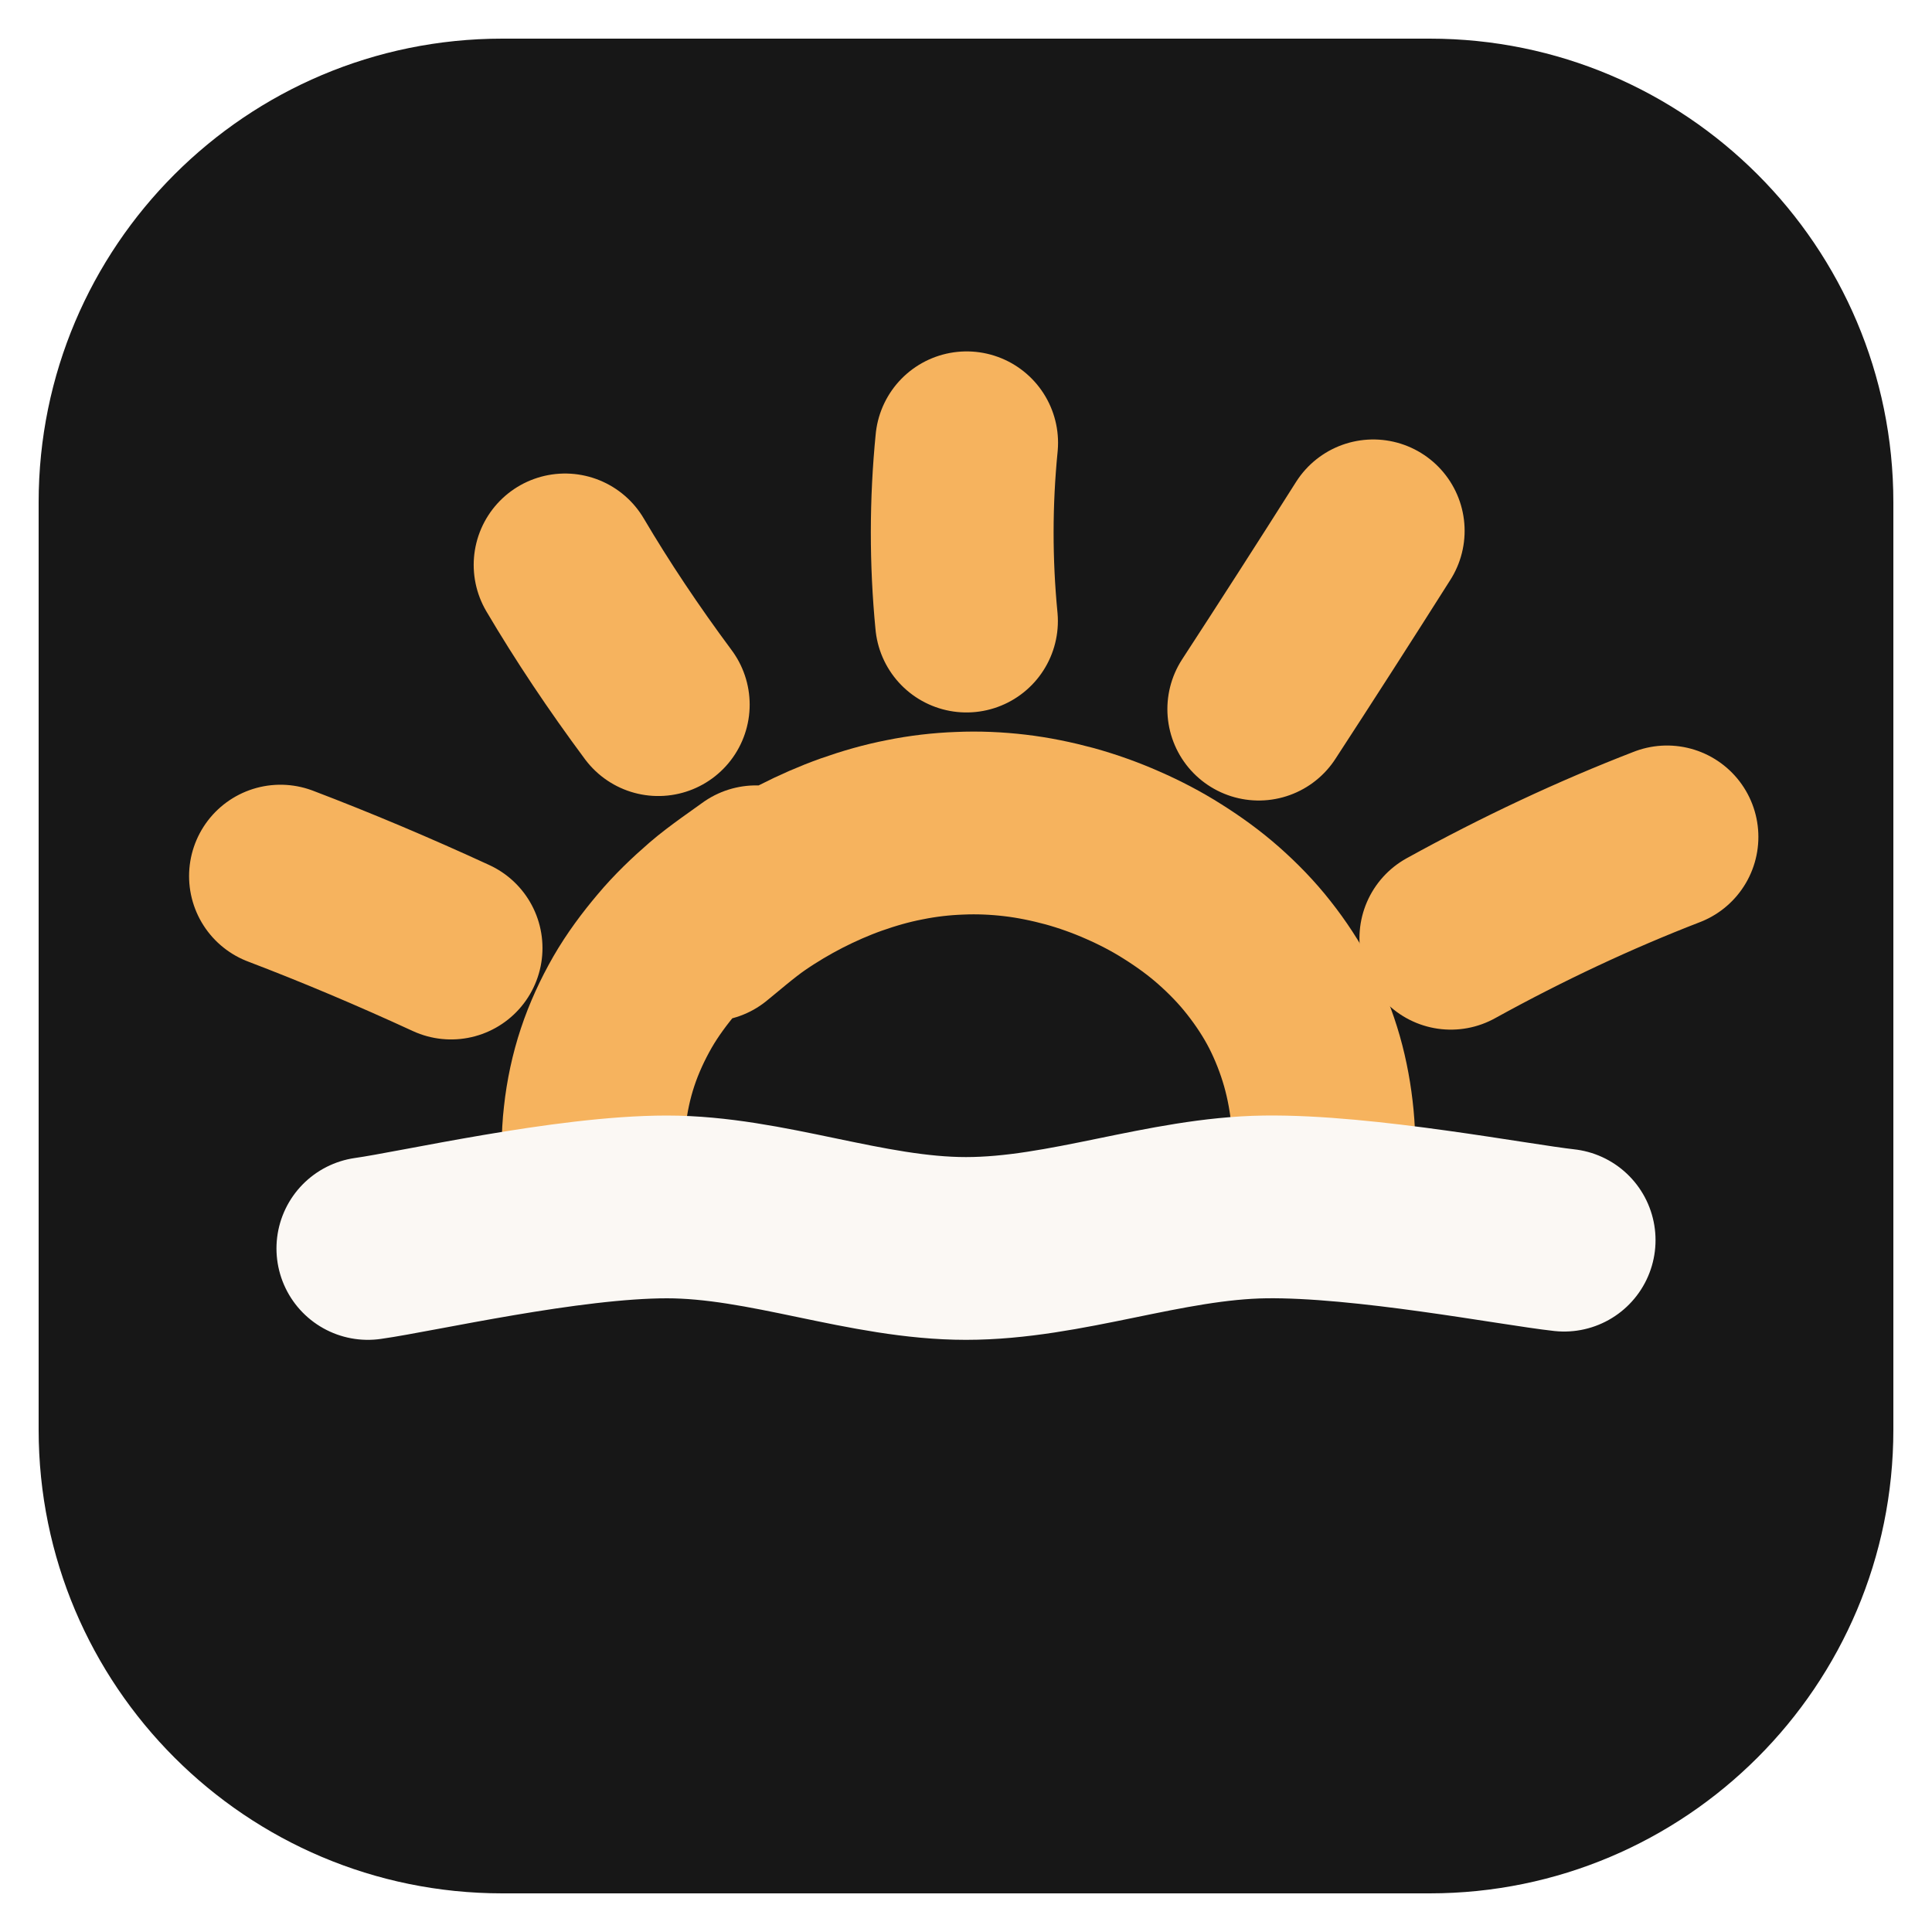
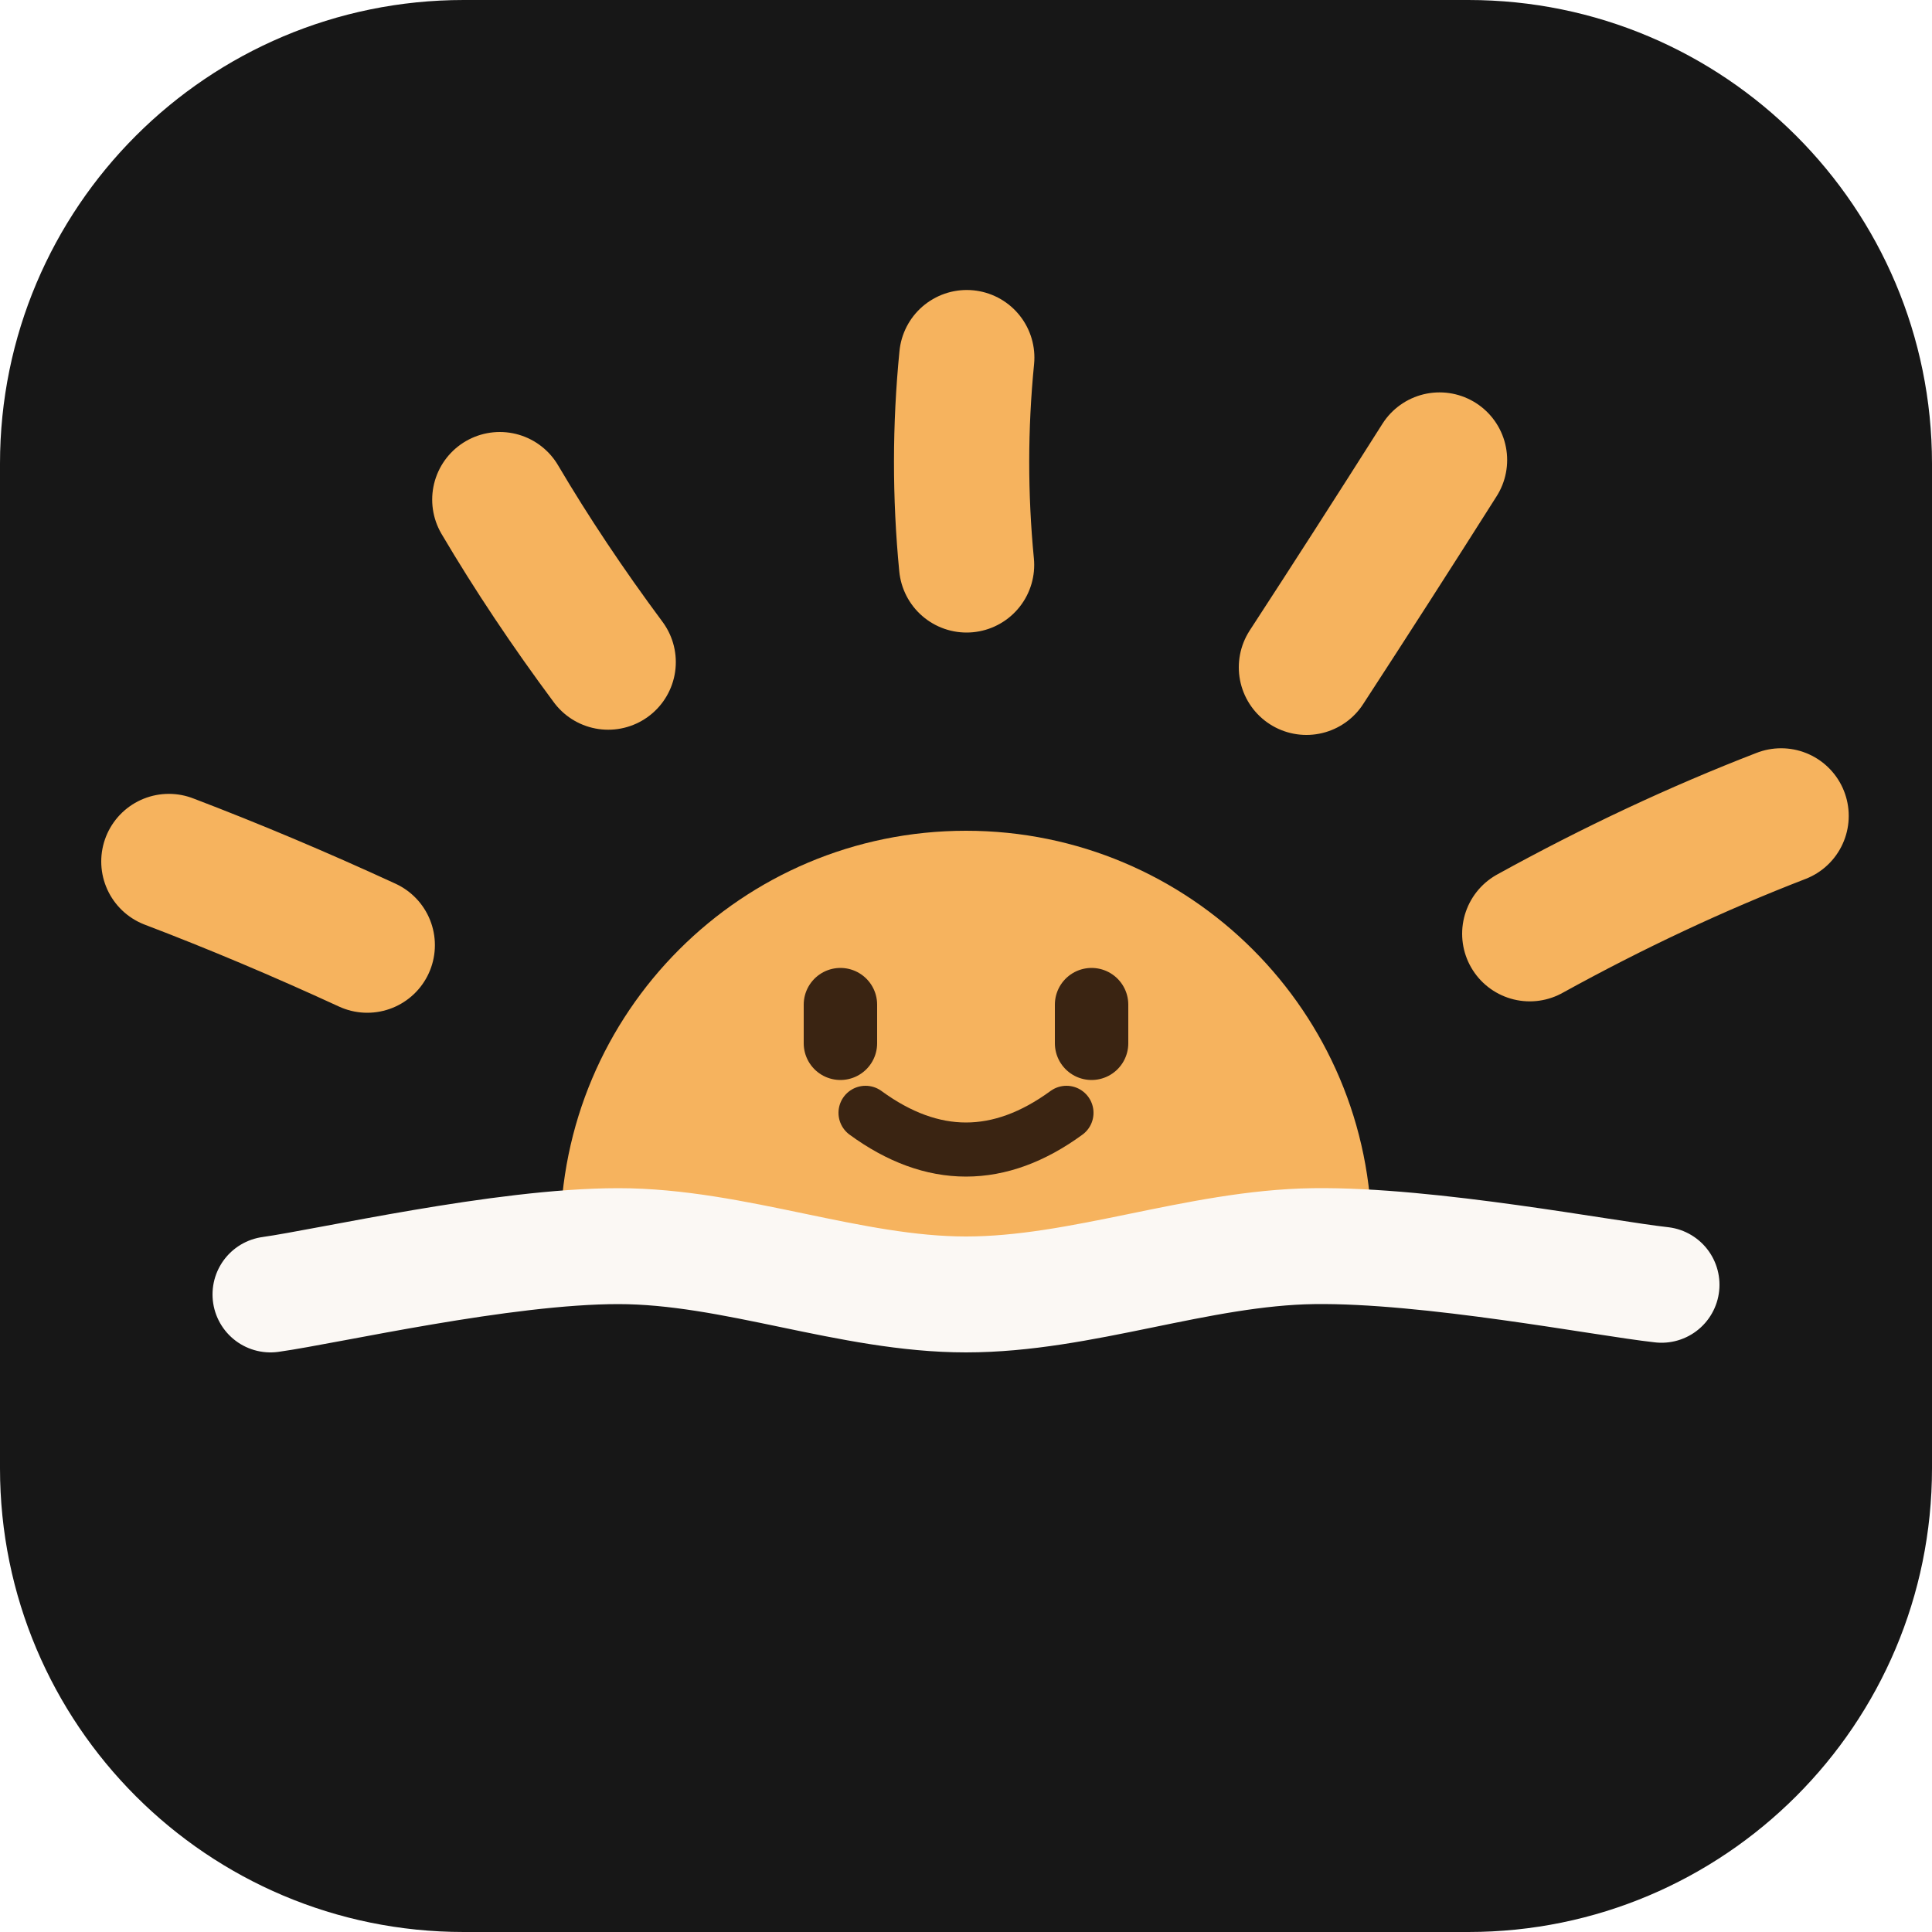
<svg xmlns="http://www.w3.org/2000/svg" viewBox="0 0 100 100" width="48" height="48">
-   <rect x="2" y="2" width="96" height="96" rx="24" fill="#171717" />
-   <g transform="translate(50 50) scale(0.86) translate(-50 -50)">
-     <clipPath id="sunrise-clip-62">
-       <rect x="0" y="0" width="100" height="62" />
-     </clipPath>
-     <g clip-path="url(#sunrise-clip-62)">
-       <path d="M34.53,47.83 C34.97,47.48 36.26,46.36 37.18,45.73 C38.11,45.09 39.07,44.52 40.06,44.01 C41.04,43.51 42.06,43.06 43.1,42.69 C44.15,42.32 45.22,42.01 46.31,41.8 C47.39,41.58 48.51,41.45 49.61,41.41 C50.72,41.36 51.85,41.41 52.95,41.54 C54.06,41.67 55.16,41.9 56.24,42.19 C57.32,42.49 58.39,42.87 59.43,43.33 C60.46,43.78 61.48,44.31 62.44,44.92 C63.41,45.53 64.35,46.21 65.21,46.97 C66.08,47.74 66.9,48.58 67.62,49.5 C68.34,50.41 69,51.41 69.53,52.44 C70.06,53.48 70.5,54.6 70.82,55.72 C71.14,56.84 71.35,58.02 71.46,59.17 C71.57,60.33 71.57,61.51 71.49,62.67 C71.42,63.83 71.24,64.98 71,66.11 C70.76,67.24 70.45,68.36 70.05,69.44 C69.66,70.53 69.2,71.6 68.65,72.61 C68.1,73.63 67.47,74.63 66.76,75.54 C66.05,76.46 65.25,77.33 64.39,78.1 C63.52,78.88 62.57,79.58 61.58,80.18 C60.59,80.77 59.52,81.28 58.44,81.69 C57.36,82.1 56.24,82.4 55.11,82.63 C53.99,82.86 52.84,83 51.71,83.06 C50.57,83.12 49.42,83.11 48.29,83.01 C47.16,82.92 46.02,82.75 44.91,82.49 C43.81,82.23 42.7,81.9 41.64,81.47 C40.59,81.05 39.55,80.53 38.57,79.94 C37.59,79.35 36.64,78.66 35.77,77.92 C34.89,77.17 34.07,76.35 33.31,75.47 C32.55,74.6 31.85,73.66 31.22,72.68 C30.59,71.7 30.02,70.66 29.53,69.59 C29.05,68.52 28.62,67.39 28.3,66.24 C27.98,65.09 27.74,63.89 27.63,62.69 C27.53,61.49 27.52,60.25 27.66,59.05 C27.79,57.85 28.05,56.63 28.43,55.49 C28.81,54.34 29.33,53.22 29.93,52.17 C30.53,51.13 31.26,50.15 32.03,49.24 C32.79,48.33 33.66,47.5 34.55,46.73 C35.44,45.96 36.89,44.98 37.36,44.63" fill="none" stroke="#F6B35E" stroke-width="11" stroke-linecap="round" stroke-linejoin="round" />
-       <path d="M19.01,48.92 Q13.78,46.51 8.74,44.59 M31.48,34.27 Q28.33,30.03 25.87,25.86 M50.03,29.24 Q49.51,23.88 50.04,18.51 M67.62,34.54 Q71.02,29.32 74.51,23.81 M79.18,48.33 Q85.67,44.75 92.19,42.23" fill="none" stroke="#F6B35E" stroke-width="11" stroke-linecap="round" stroke-linejoin="round" />
-     </g>
-     <path d="M14,67 C17,66.58 26,64.5 32,64.5 C38,64.5 44,67 50,67 C56,67 62,64.58 68,64.5 C74,64.42 83,66.17 86,66.5" fill="none" stroke="#FBF8F4" stroke-width="11" stroke-linecap="round" stroke-linejoin="round" />
-   </g>
+   <rect width="100" height="100" rx="24" fill="#171717" />
+   <clipPath id="daily-clip-64">
+     <rect width="100" height="64" />
+   </clipPath>
+   <circle cx="50" cy="64" r="21" fill="#F6B35E" clip-path="url(#daily-clip-64)" />
+   <path d="M43.5 52 L43.5 54 M56.5 52 L56.5 54" fill="none" stroke="#3A2412" stroke-width="3.8" stroke-linecap="round" stroke-linejoin="round" />
+   <path d="M44.8 57.6 Q50 61.4 55.2 57.6" fill="none" stroke="#3A2412" stroke-width="2.8" stroke-linecap="round" stroke-linejoin="round" />
+   <path d="M19.01,48.92 Q13.78,46.51 8.74,44.59 M31.48,34.27 Q28.33,30.03 25.87,25.86 M50.03,29.24 Q49.51,23.88 50.04,18.51 M67.62,34.54 Q71.02,29.32 74.51,23.81 M79.18,48.33 Q85.67,44.75 92.19,42.23" fill="none" stroke="#F6B35E" stroke-width="7" stroke-linecap="round" stroke-linejoin="round" />
+   <path d="M14,67 C17,66.58 26,64.5 32,64.5 C38,64.5 44,67 50,67 C56,67 62,64.58 68,64.5 C74,64.42 83,66.17 86,66.5" fill="none" stroke="#FBF8F4" stroke-width="6" stroke-linecap="round" stroke-linejoin="round" />
</svg>
